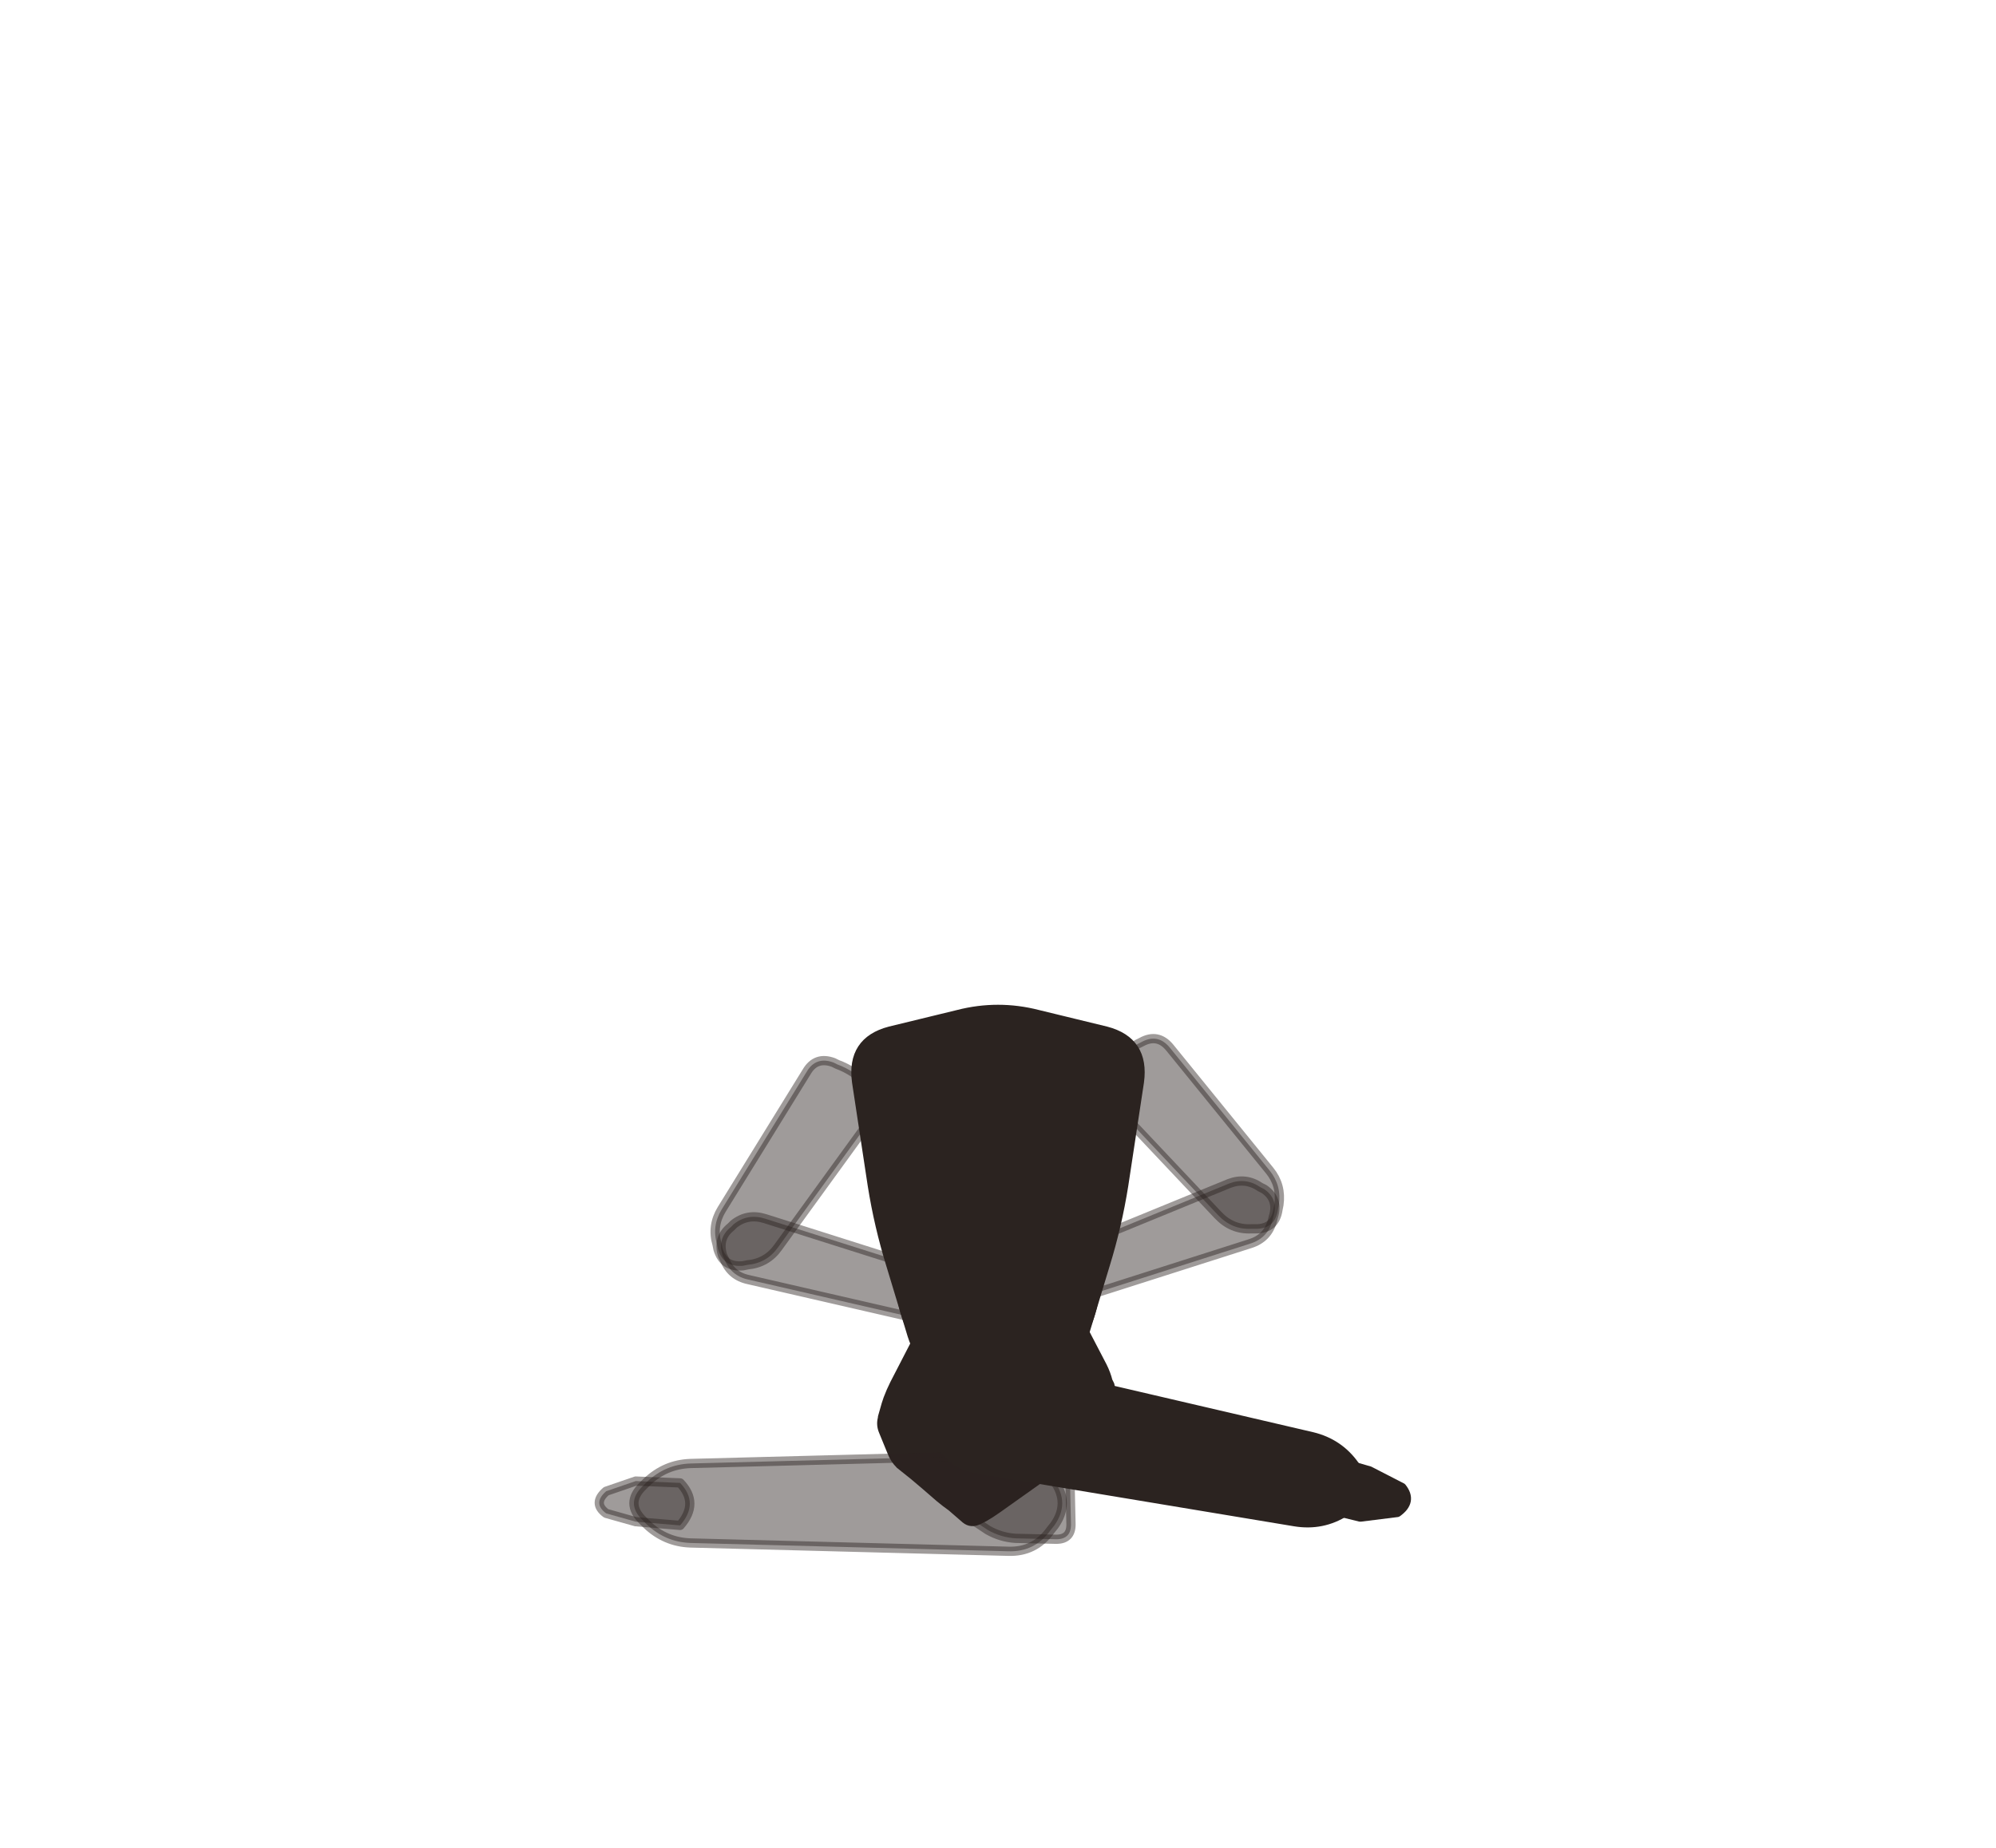
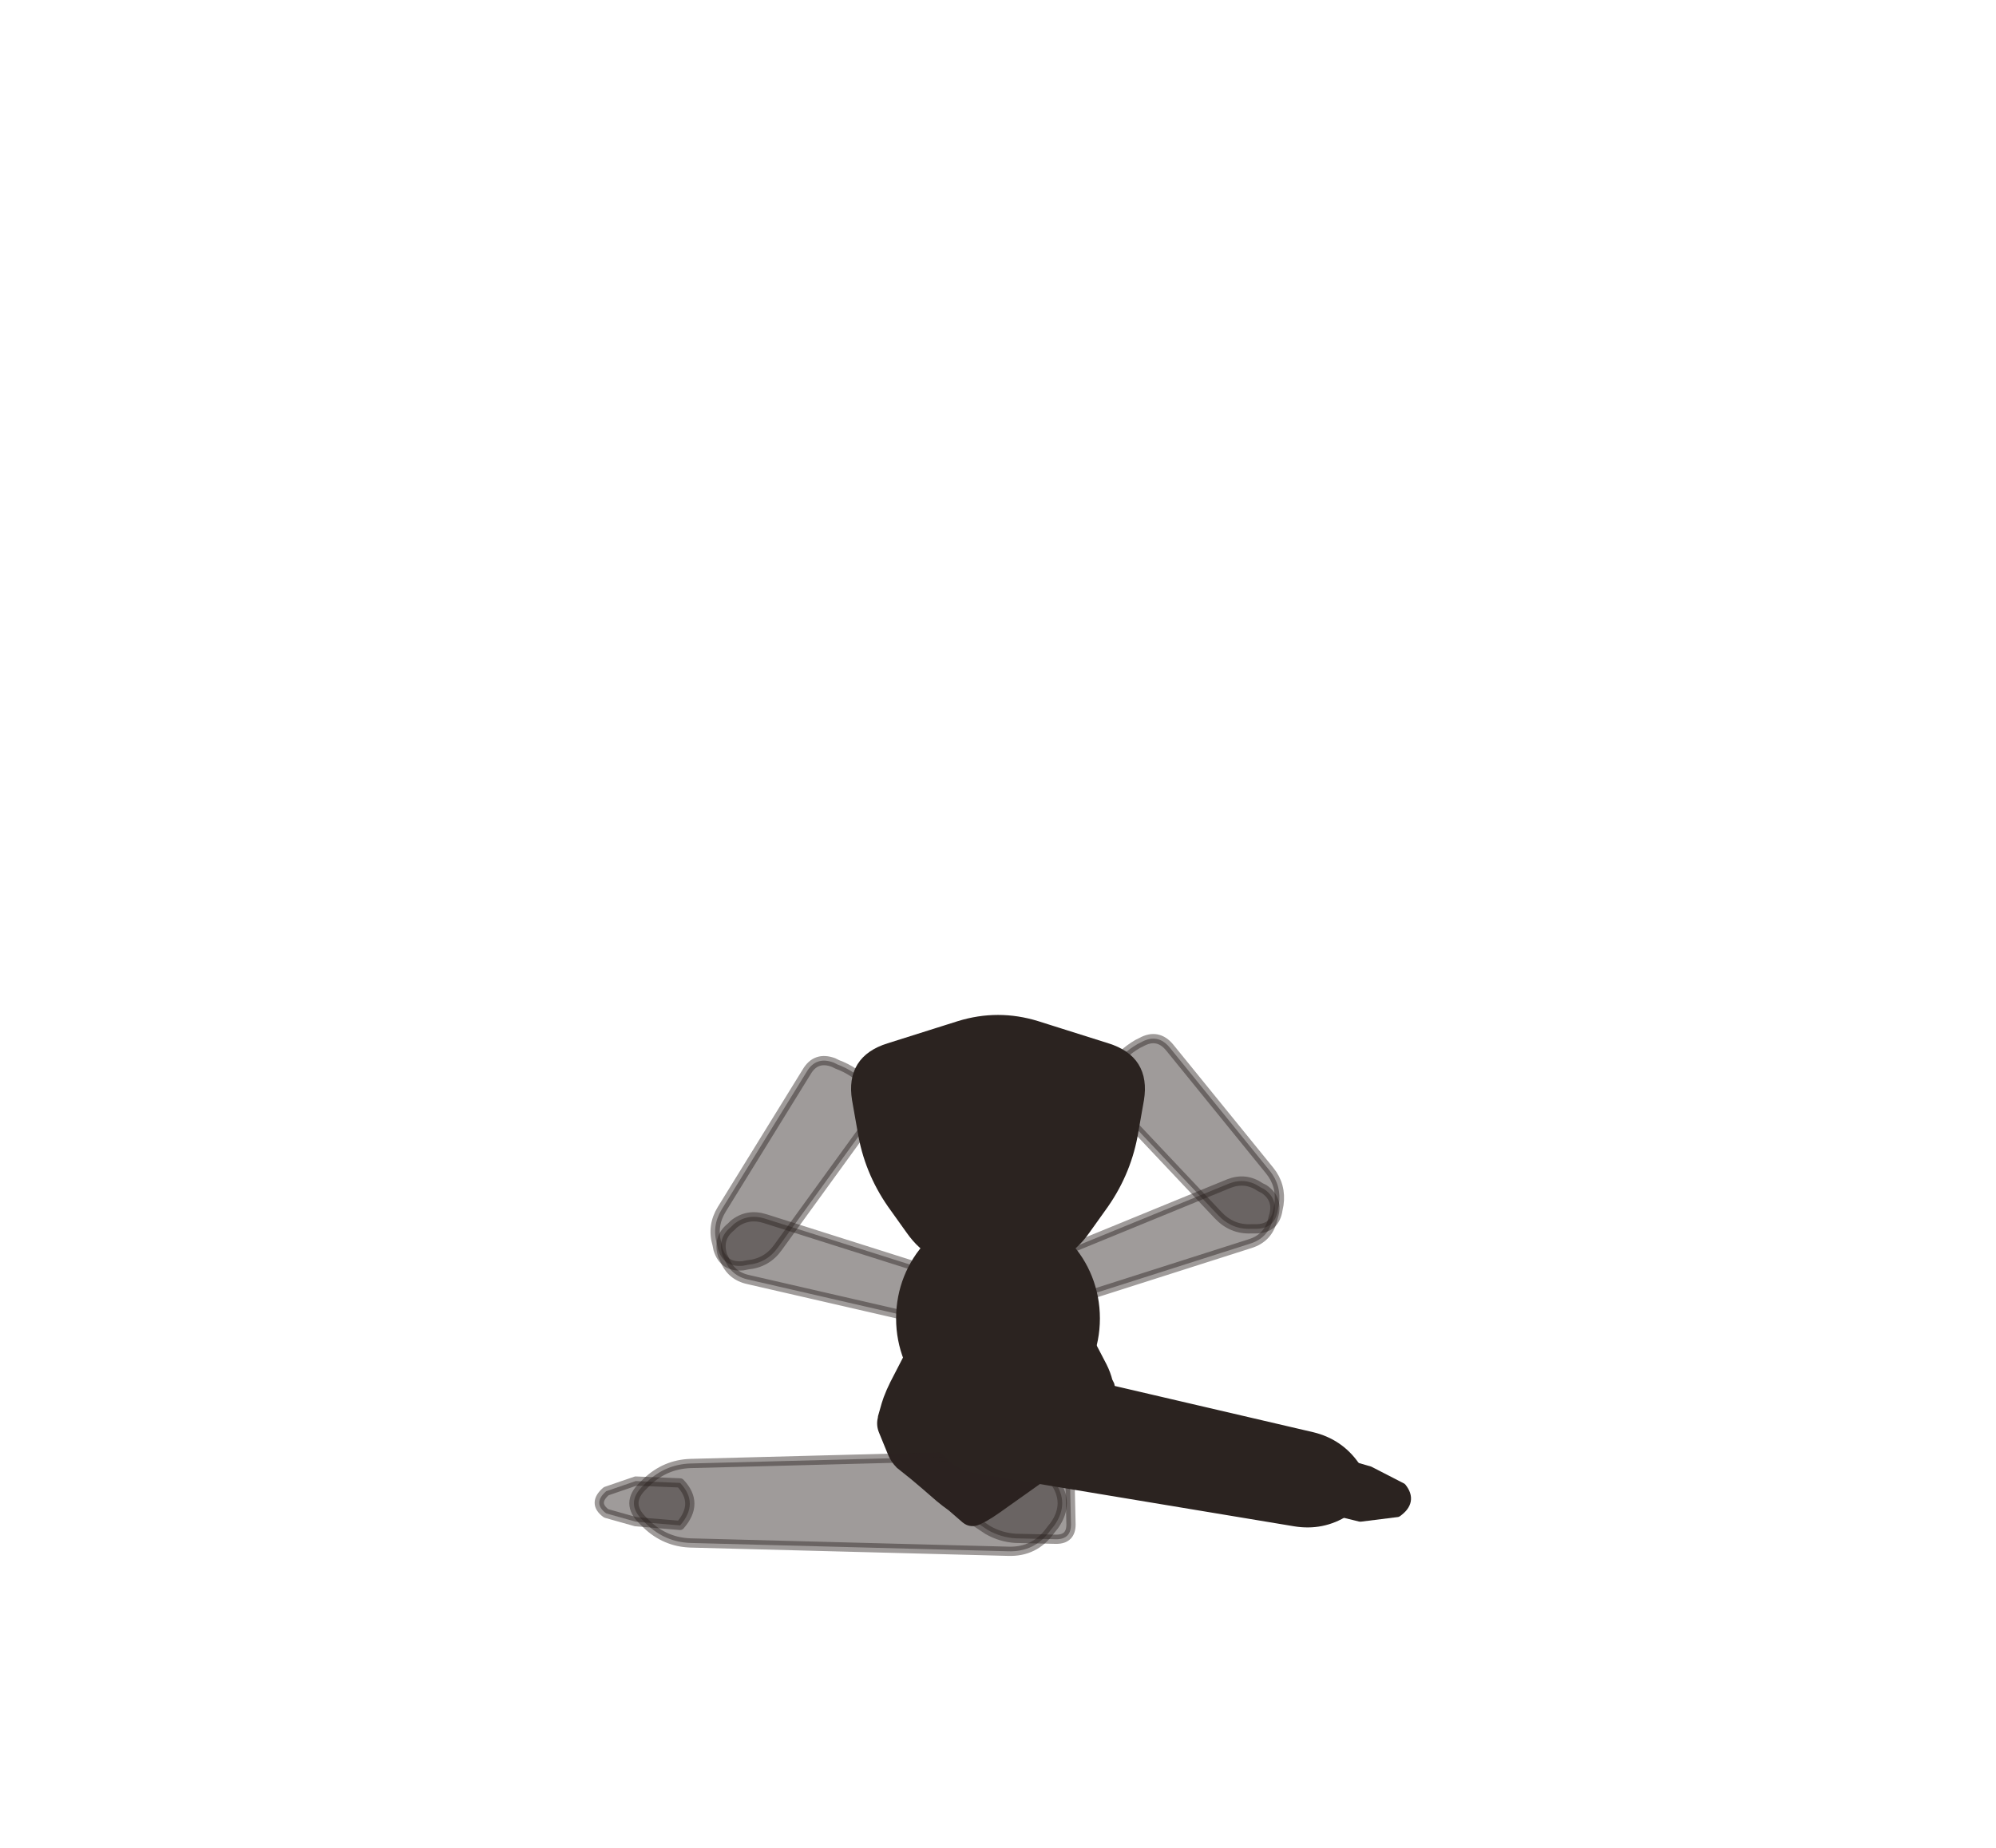
<svg xmlns="http://www.w3.org/2000/svg" viewBox="-8 0 216 200">
  <path d="M 97.7 164.8 L 98.9 165.6 Q 100.3 166.4 101.9 166.5 L 106.3 166.6 Q 107.9 166.6 107.9 165 L 107.8 160.6 Q 107.7 159 106.9 157.6 L 106.1 156.4 Q 105.2 155.1 104 156.2 L 97.5 162.7 Q 96.4 163.9 97.7 164.8 Z" fill="#2b2320" stroke="#2b2320" stroke-width="1" stroke-linejoin="round" fill-opacity="0.45" stroke-opacity="0.45" />
  <path d="M 94.5 146.4 L 94.5 146.5 Q 94.8 146.9 94.6 147.3 L 90.8 152.6 Q 89.9 153.9 91.3 154.8 L 96.7 158.2 Q 97.2 158.5 97 159 L 97 159.1 Q 96.9 159.6 96.8 159.1 L 94.3 146.5 Q 94.2 146 94.5 146.4 Z" fill="#2b2320" stroke="#2b2320" stroke-width="1" stroke-linejoin="round" />
  <path d="M 79.3 116 L 70.1 130.9 Q 69 132.7 69.6 134.7 L 69.7 135.2 Q 70.3 137.2 72.4 137 L 72.9 136.9 Q 75 136.7 76.2 135 L 86.5 120.8 Q 87.7 119.1 86.3 117.7 L 85.9 117.4 Q 84.5 115.9 82.6 115.2 L 82.2 115 Q 80.3 114.3 79.3 116 Z" fill="#2b2320" stroke="#2b2320" stroke-width="1" stroke-linejoin="round" fill-opacity="0.45" stroke-opacity="0.45" />
  <path d="M 73 138.5 L 91.7 142.8 Q 93.3 143.2 94.8 142.4 L 95.1 142.2 Q 96.6 141.4 95.8 140 L 95.6 139.6 Q 94.7 138.2 93.1 137.7 L 74.8 131.9 Q 72.9 131.3 71.4 132.5 L 71.1 132.8 Q 69.6 134 70.2 135.9 L 70.4 136.3 Q 71.1 138.1 73 138.5 Z" fill="#2b2320" stroke="#2b2320" stroke-width="1" stroke-linejoin="round" fill-opacity="0.45" stroke-opacity="0.45" />
  <path d="M 93.2 143.6 L 99 144.3 L 101.9 140.6 Q 100 137.6 97.2 138.7 L 94.8 137.8 Z" fill="#2b2320" stroke="#2b2320" stroke-width="1" stroke-linejoin="round" fill-opacity="0.45" stroke-opacity="0.45" />
  <path d="M 112.1 119.1 L 123.8 131.5 Q 125.3 133.1 127.4 133 L 127.9 133 Q 130 133 130.3 130.9 L 130.4 130.4 Q 130.7 128.3 129.4 126.7 L 118.6 113.4 Q 117.3 111.8 115.5 112.8 L 115.1 113 Q 113.4 114 112.2 115.6 L 111.9 116 Q 110.7 117.6 112.1 119.1 Z" fill="#2b2320" stroke="#2b2320" stroke-width="1" stroke-linejoin="round" fill-opacity="0.45" stroke-opacity="0.45" />
  <path d="M 125 128.1 L 106.7 135.6 Q 105.1 136.3 104.4 137.8 L 104.2 138.1 Q 103.4 139.6 105 140.3 L 105.3 140.5 Q 106.9 141.1 108.5 140.6 L 127.3 134.6 Q 129.2 134 129.7 132.1 L 129.8 131.7 Q 130.4 129.8 128.8 128.7 L 128.4 128.5 Q 126.8 127.4 125 128.1 Z" fill="#2b2320" stroke="#2b2320" stroke-width="1" stroke-linejoin="round" fill-opacity="0.45" stroke-opacity="0.45" />
  <path d="M 105 135.9 L 99.8 138.6 L 99.6 143.4 Q 102.9 144.7 104.5 142.2 L 107 141.5 Z" fill="#2b2320" stroke="#2b2320" stroke-width="1" stroke-linejoin="round" fill-opacity="0.45" stroke-opacity="0.45" />
-   <path d="M 88.3 111.6 L 95.7 109.8 Q 100 108.7 104.3 109.8 L 111.7 111.6 Q 115.9 112.7 115.3 117.1 L 113.6 128.3 Q 112.9 132.7 111.6 136.9 L 109.3 144.5 Q 108 148.7 103.6 148.7 L 96.4 148.7 Q 92 148.7 90.7 144.5 L 88.4 136.9 Q 87.1 132.7 86.4 128.3 L 84.7 117.1 Q 84.1 112.7 88.3 111.6 Z" fill="#2b2320" stroke="#2b2320" stroke-width="1" stroke-linejoin="round" />
+   <path d="M 88.2 113.4 L 95.8 111 Q 100 109.7 104.2 111 L 111.8 113.4 Q 116 114.7 115.3 119 L 114.7 122.4 Q 114 126.7 111.5 130.3 L 109.5 133.1 Q 107 136.7 102.6 136.7 L 97.4 136.7 Q 93 136.7 90.5 133.1 L 88.5 130.3 Q 86 126.7 85.3 122.4 L 84.7 119 Q 84 114.7 88.2 113.4 Z" fill="#2b2320" stroke="#2b2320" stroke-width="1" stroke-linejoin="round" />
  <path d="M 87.5 153.5 L 87.5 153.4 Q 87.7 152.7 87.9 152 L 88.1 151.4 Q 88.4 150.6 88.8 149.8 L 93.6 140.5 Q 94 139.7 94.7 139.2 L 99.3 136.2 Q 100 135.7 100.8 136 L 105.2 137.4 Q 106 137.7 106.4 138.5 L 111.3 147.9 Q 111.7 148.7 111.9 149.5 L 112.1 149.9 Q 112.3 150.7 112 151.5 L 111.9 152 Q 111.7 152.8 111.1 153.5 L 108 157.3 Q 107.5 158 106.8 158.4 L 99.9 163.3 Q 99.2 163.8 98.5 164.2 L 97.9 164.5 Q 97.1 164.9 96.5 164.4 L 95 163.1 Q 94.3 162.6 93.7 162.1 L 92.2 160.8 Q 91.6 160.3 90.9 159.7 L 89.4 158.5 Q 88.8 157.9 88.5 157.1 L 87.6 154.9 Q 87.3 154.2 87.5 153.5 Z" fill="#2b2320" stroke="#2b2320" stroke-width="1" stroke-linejoin="round" />
  <path d="M 101.1 157.5 L 66.7 158.4 Q 64 158.5 62 160.4 L 61.6 160.8 Q 59.6 162.7 61.6 164.6 L 62 165 Q 64 166.9 66.7 167 L 101.1 167.9 Q 104 168 105.7 165.6 L 106.1 165.1 Q 107.8 162.7 106.1 160.3 L 105.7 159.8 Q 104 157.4 101.1 157.5 Z" fill="#2b2320" stroke="#2b2320" stroke-width="1" stroke-linejoin="round" fill-opacity="0.45" stroke-opacity="0.45" />
  <path d="M 65.6 160.5 Q 67.7 162.7 65.6 165.1 L 60.8 164.7 L 57.6 163.8 Q 56.1 162.7 57.6 161.4 L 60.8 160.3 Z" fill="#2b2320" stroke="#2b2320" stroke-width="1" stroke-linejoin="round" fill-opacity="0.45" stroke-opacity="0.45" />
  <path d="M 97.8 159 L 132.1 164.7 Q 135.1 165.2 137.6 163.6 L 138.2 163.2 Q 140.7 161.6 139 159.2 L 138.6 158.6 Q 136.9 156.2 134 155.5 L 100.1 147.6 Q 97.2 146.9 95 149 L 94 149.8 Q 91.8 151.9 93.1 154.6 L 93.6 155.8 Q 94.8 158.5 97.8 159 Z" fill="#2b2320" stroke="#2b2320" stroke-width="1" stroke-linejoin="round" />
  <path d="M 133.9 162.9 Q 132.4 160 135 157.7 L 140.2 159.2 L 143.7 161 Q 144.9 162.5 143.2 163.7 L 139.2 164.2 Z" fill="#2b2320" stroke="#2b2320" stroke-width="1" stroke-linejoin="round" />
-   <path d="M 96.4 126.7 L 96.4 130.6 A 3.6 3.6 0 0 0 103.6 130.6 L 103.6 126.7 A 3.6 3.6 0 0 0 96.4 126.7 Z" fill="#2b2320" stroke="#2b2320" stroke-width="1" stroke-linejoin="round" />
-   <ellipse cx="100" cy="138.7" rx="10.528" ry="11.2" fill="#2b2320" stroke="#2b2320" stroke-width="1" stroke-linejoin="round" />
+   <path d="M 96.4 130.7 L 96.4 134.6 A 3.6 3.6 0 0 0 103.6 134.6 L 103.6 130.7 A 3.6 3.6 0 0 0 96.4 130.7 Z" fill="#2b2320" stroke="#2b2320" stroke-width="1" stroke-linejoin="round" />
+   <ellipse cx="100" cy="142.7" rx="10.528" ry="11.2" fill="#2b2320" stroke="#2b2320" stroke-width="1" stroke-linejoin="round" />
</svg>
